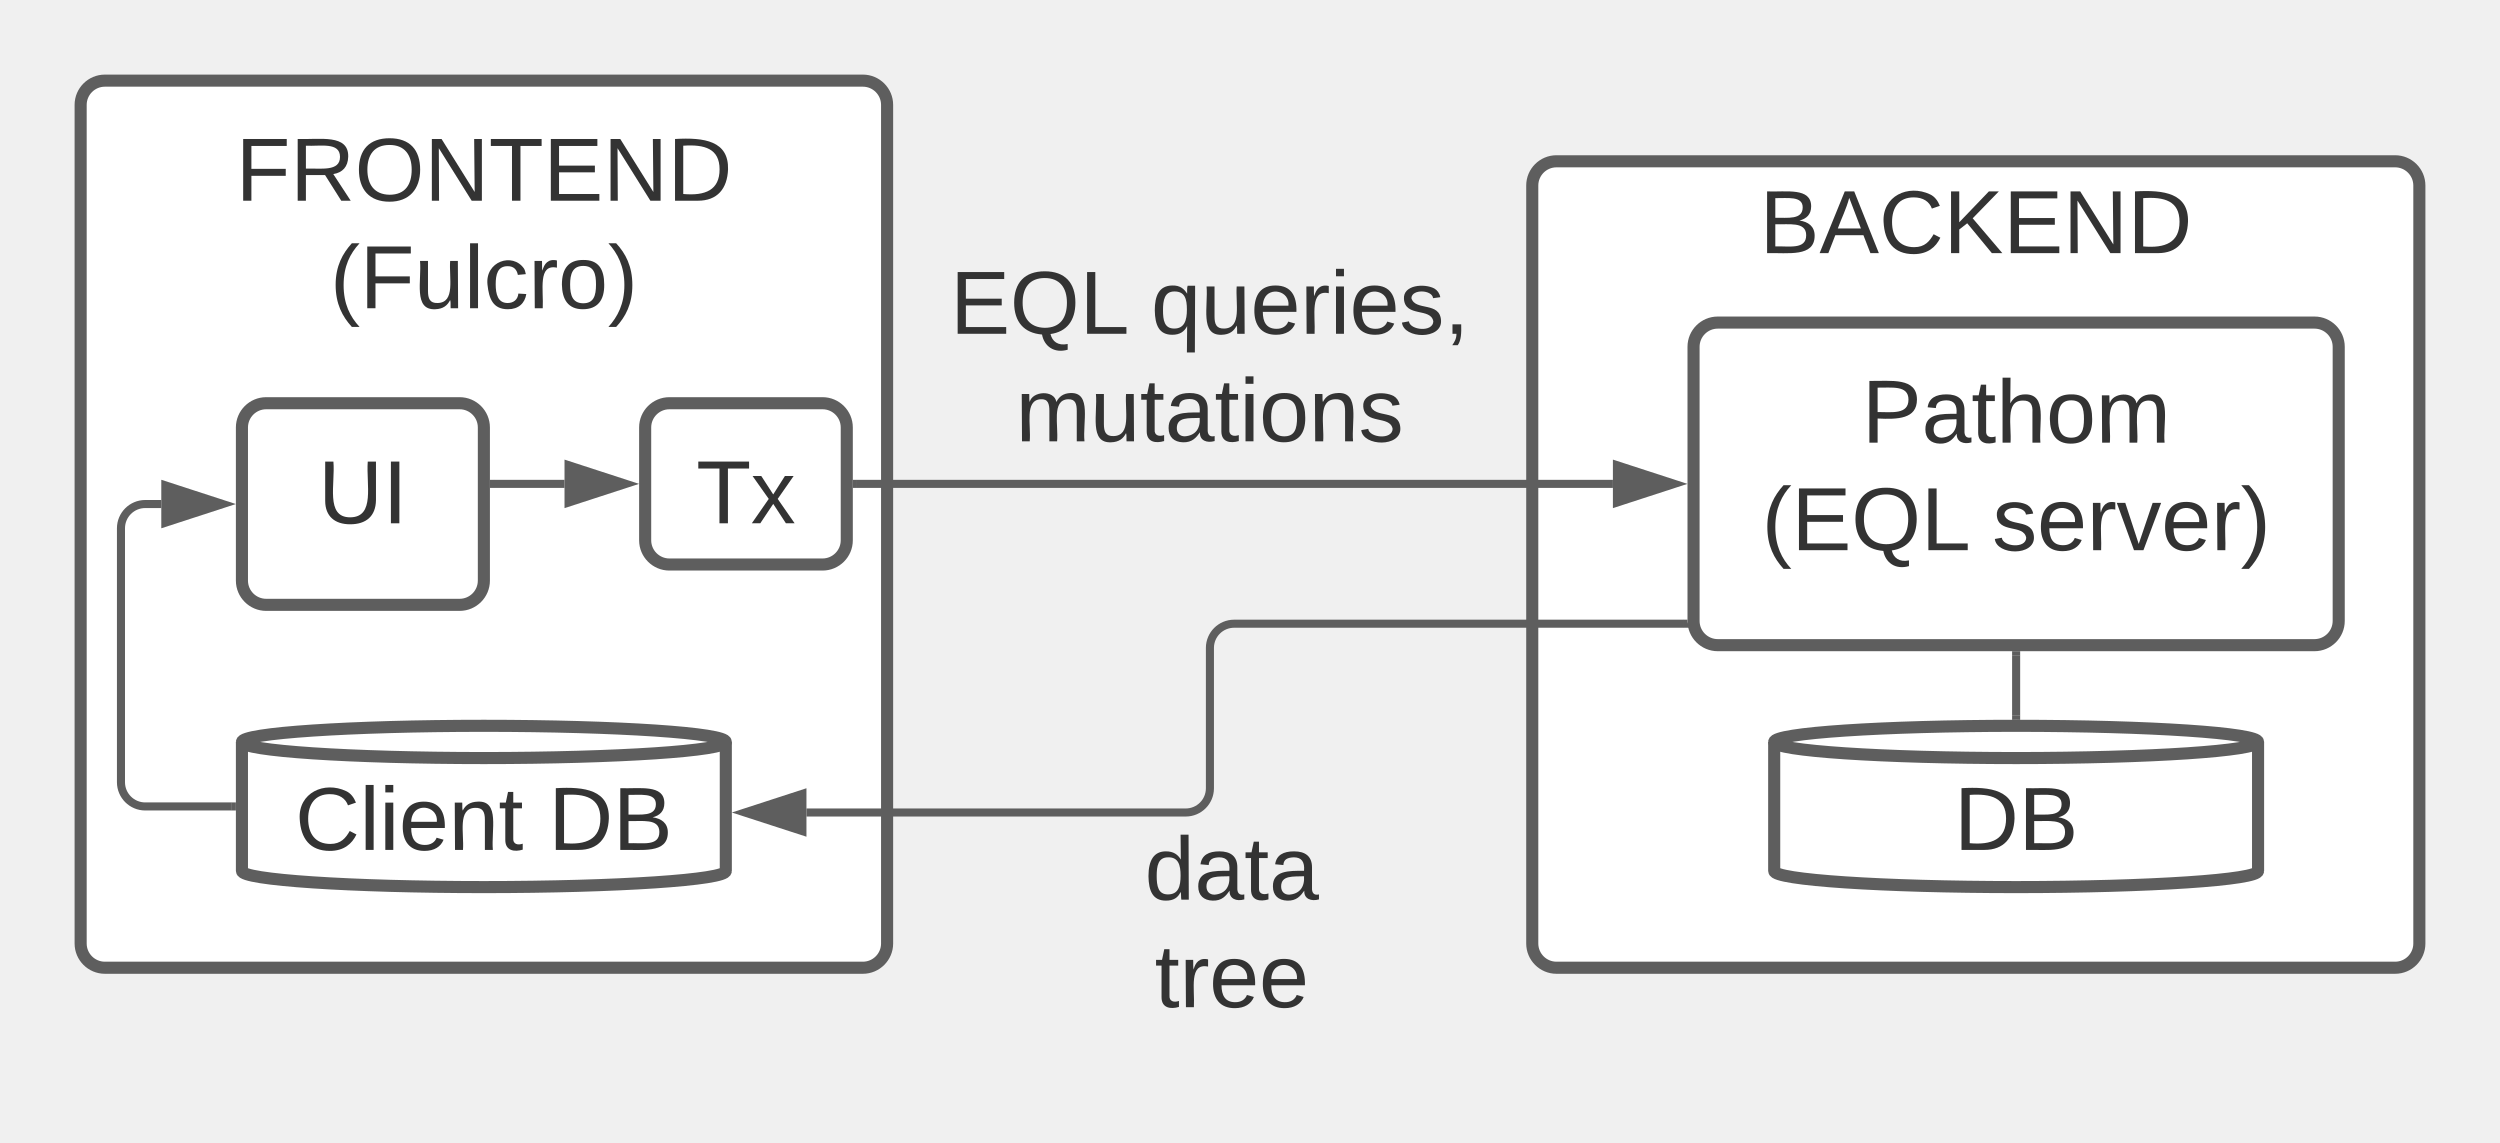
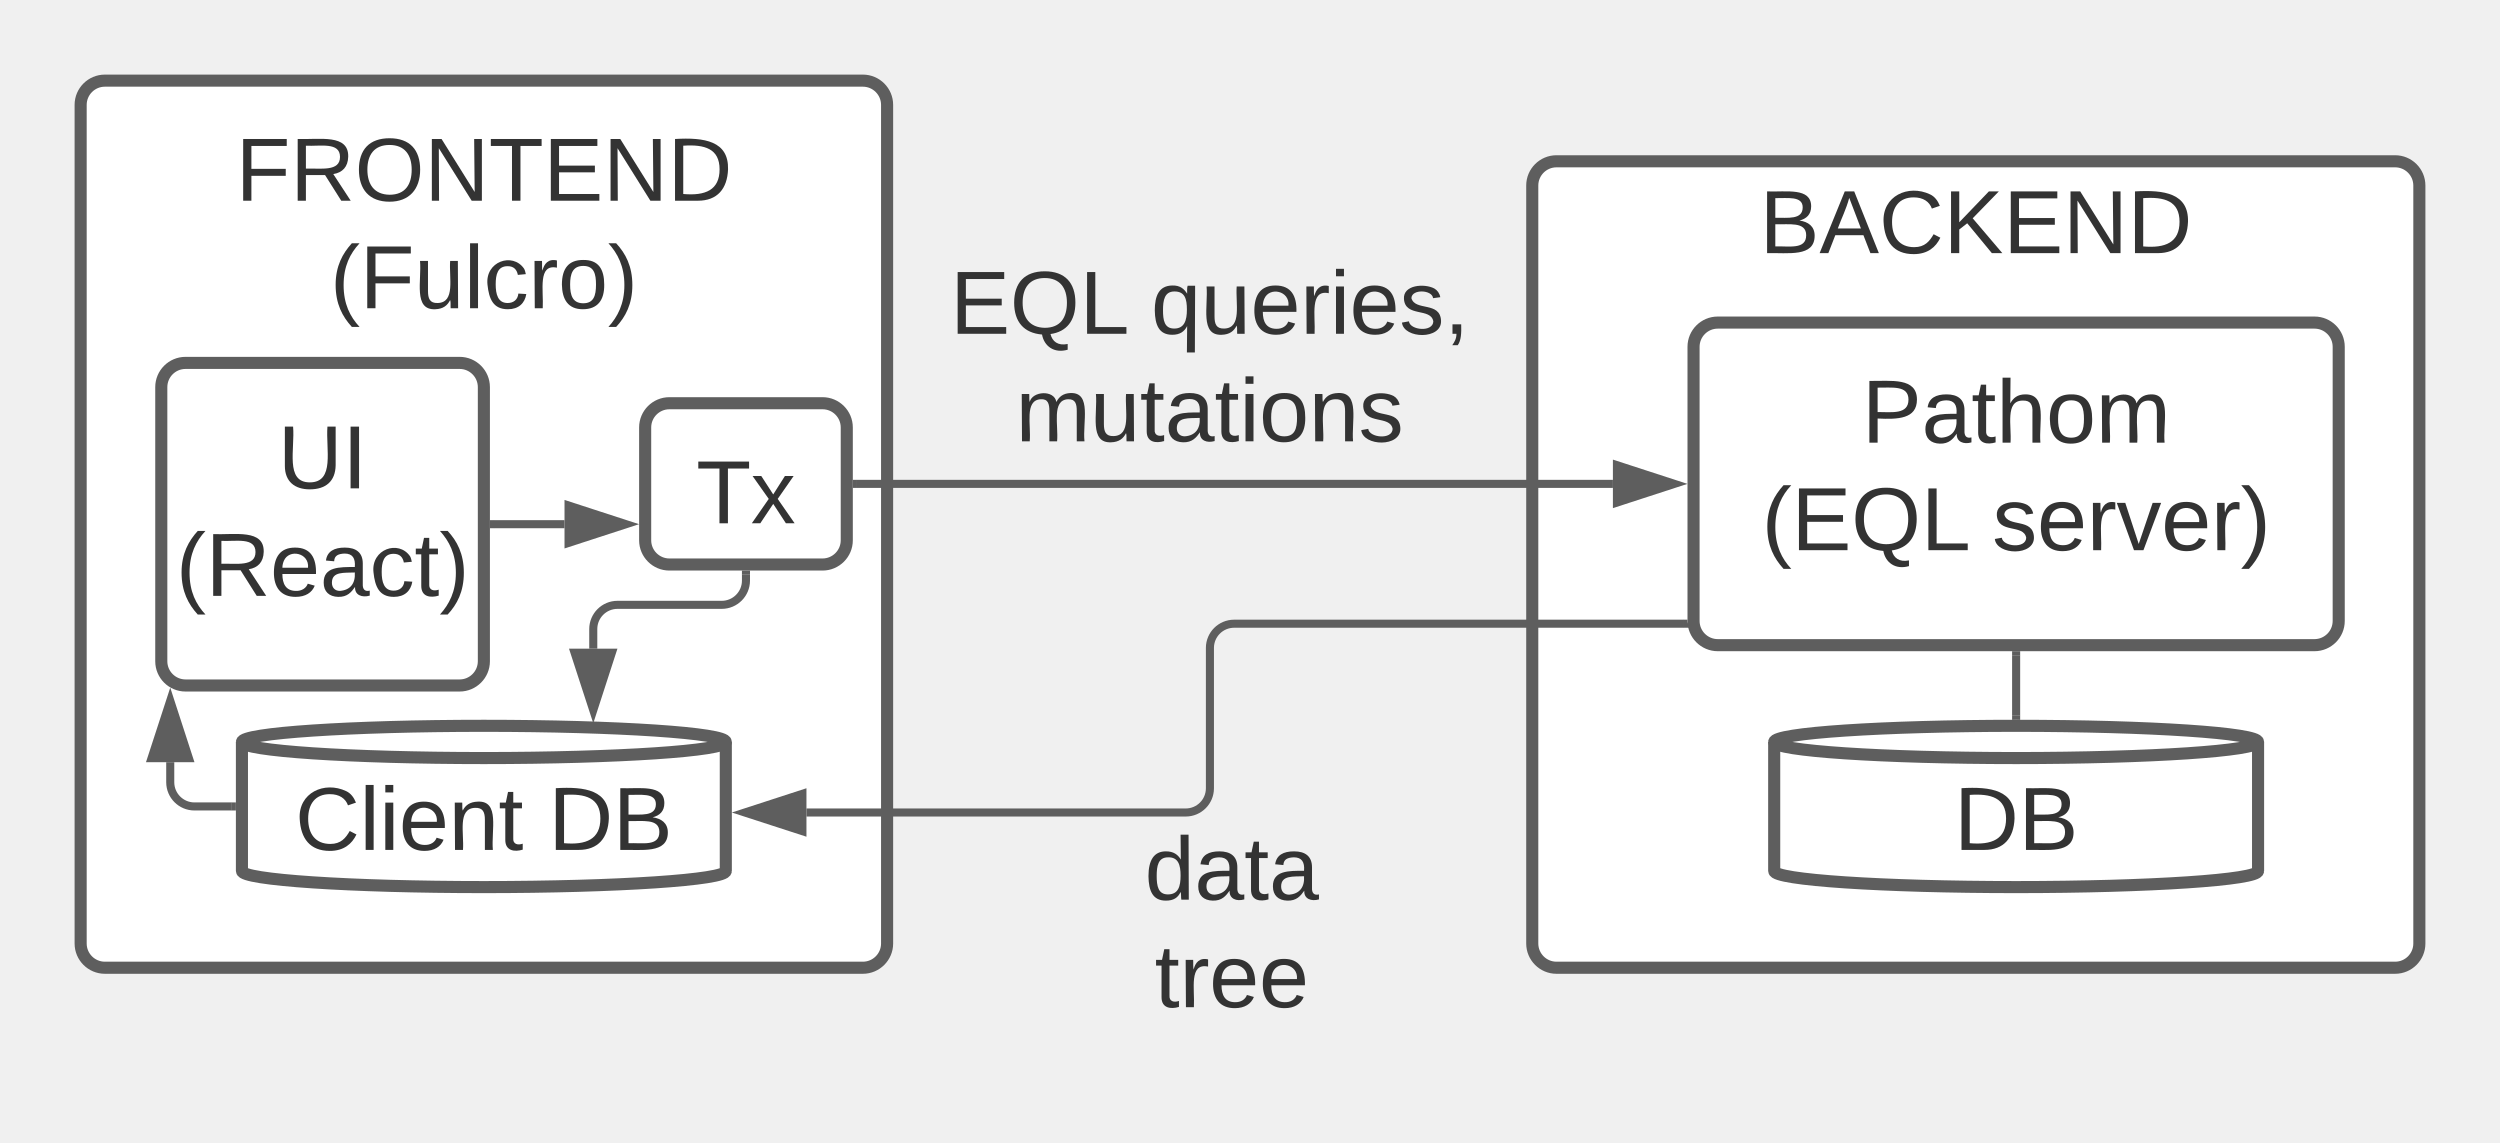
<svg xmlns="http://www.w3.org/2000/svg" xmlns:ns1="lucid" xmlns:xlink="http://www.w3.org/1999/xlink" width="620" height="283.33">
  <g transform="translate(-60 -60)" ns1:page-tab-id="0_0">
    <path d="M80 86c0-3.3 2.7-6 6-6h188c3.3 0 6 2.7 6 6v208c0 3.3-2.7 6-6 6H86c-3.3 0-6-2.7-6-6z" stroke="#5e5e5e" stroke-width="3" fill="#fff" />
    <use xlink:href="#a" transform="matrix(1,0,0,1,92,92) translate(26.45679 17.77778)" />
    <use xlink:href="#b" transform="matrix(1,0,0,1,92,92) translate(49.88272 44.44444)" />
-     <path d="M120 166c0-3.3 2.7-6 6-6h48c3.3 0 6 2.7 6 6v38c0 3.3-2.7 6-6 6h-48c-3.3 0-6-2.7-6-6z" stroke="#5e5e5e" stroke-width="3" fill="#fff" />
-     <use xlink:href="#c" transform="matrix(1,0,0,1,132,172) translate(6.919753 17.77778)" />
    <path d="M240 276c0 2.2-26.86 4-60 4s-60-1.8-60-4v-32c0-2.2 26.86-4 60-4s60 1.8 60 4z" stroke="#5e5e5e" stroke-width="3" fill="#fff" />
    <path d="M240 244c0 2.2-26.86 4-60 4s-60-1.8-60-4" stroke="#5e5e5e" stroke-width="3" fill="none" />
-     <use xlink:href="#d" transform="matrix(1,0,0,1,125,253) translate(8.214877 17.77778)" />
-     <use xlink:href="#e" transform="matrix(1,0,0,1,125,253) translate(70.99265 17.77778)" />
-     <path d="M117.5 260H96c-3.3 0-6-2.7-6-6v-63c0-3.3 2.7-6 6-6h4" stroke="#5e5e5e" stroke-width="2" fill="none" />
-     <path d="M118.5 261h-1.02v-2h1.02z" fill="#5e5e5e" />
-     <path d="M115.26 185L101 189.64v-9.28z" stroke="#5e5e5e" stroke-width="2" fill="#5e5e5e" />
+     <use xlink:href="#c" transform="matrix(1,0,0,1,125,253) translate(8.214877 17.77778)" />
+     <use xlink:href="#d" transform="matrix(1,0,0,1,125,253) translate(70.99265 17.77778)" />
    <path d="M440 106c0-3.3 2.7-6 6-6h208c3.3 0 6 2.7 6 6v188c0 3.3-2.7 6-6 6H446c-3.3 0-6-2.7-6-6z" stroke="#5e5e5e" stroke-width="3" fill="#fff" />
-     <use xlink:href="#f" transform="matrix(1,0,0,1,445,105) translate(51.38889 17.77778)" />
+     <use xlink:href="#e" transform="matrix(1,0,0,1,445,105) translate(51.38889 17.77778)" />
    <path d="M480 146c0-3.3 2.7-6 6-6h148c3.3 0 6 2.7 6 6v68c0 3.3-2.7 6-6 6H486c-3.3 0-6-2.7-6-6z" stroke="#5e5e5e" stroke-width="3" fill="#fff" />
-     <use xlink:href="#g" transform="matrix(1,0,0,1,492,152) translate(29.75926 17.77778)" />
-     <use xlink:href="#h" transform="matrix(1,0,0,1,492,152) translate(4.944444 44.44444)" />
-     <use xlink:href="#i" transform="matrix(1,0,0,1,492,152) translate(62.10494 44.44444)" />
+     <use xlink:href="#f" transform="matrix(1,0,0,1,492,152) translate(29.75926 17.77778)" />
+     <use xlink:href="#g" transform="matrix(1,0,0,1,492,152) translate(4.944444 44.44444)" />
+     <use xlink:href="#h" transform="matrix(1,0,0,1,492,152) translate(62.10494 44.44444)" />
    <path d="M620 276c0 2.2-26.86 4-60 4s-60-1.8-60-4v-32c0-2.2 26.86-4 60-4s60 1.8 60 4z" stroke="#5e5e5e" stroke-width="3" fill="#fff" />
    <path d="M620 244c0 2.2-26.86 4-60 4s-60-1.8-60-4" stroke="#5e5e5e" stroke-width="3" fill="none" />
-     <use xlink:href="#j" transform="matrix(1,0,0,1,505,253) translate(39.60377 17.77778)" />
+     <use xlink:href="#i" transform="matrix(1,0,0,1,505,253) translate(39.60377 17.77778)" />
    <path d="M560 237.5v-15" stroke="#5e5e5e" stroke-width="2" fill="none" />
    <path d="M561 238.53l-1-.03-1 .03v-1.06h2zM561 222.53h-2v-1.03h2z" fill="#5e5e5e" />
    <path d="M272.5 180H460" stroke="#5e5e5e" stroke-width="2" fill="none" />
    <path d="M272.53 181h-1.03v-2h1.03z" fill="#5e5e5e" />
    <path d="M475.26 180L461 184.64v-9.28z" stroke="#5e5e5e" stroke-width="2" fill="#5e5e5e" />
-     <path d="M182.5 180H200" stroke="#5e5e5e" stroke-width="2" fill="none" />
-     <path d="M182.53 181h-1.03v-2h1.03z" fill="#5e5e5e" />
-     <path d="M215.26 180L201 184.64v-9.28z" stroke="#5e5e5e" stroke-width="2" fill="#5e5e5e" />
    <path d="M290 126c0-3.3 2.7-6 6-6h128c3.3 0 6 2.7 6 6v51.33c0 3.32-2.7 6-6 6H296c-3.3 0-6-2.68-6-6z" stroke="#000" stroke-opacity="0" stroke-width="3" fill="#fff" fill-opacity="0" />
-     <use xlink:href="#k" transform="matrix(1,0,0,1,295,125) translate(0.6481481 17.77778)" />
-     <use xlink:href="#l" transform="matrix(1,0,0,1,295,125) translate(50.46296 17.77778)" />
-     <use xlink:href="#m" transform="matrix(1,0,0,1,295,125) translate(16.91358 44.44444)" />
+     <use xlink:href="#j" transform="matrix(1,0,0,1,295,125) translate(0.6481481 17.77778)" />
+     <use xlink:href="#k" transform="matrix(1,0,0,1,295,125) translate(50.46296 17.77778)" />
+     <use xlink:href="#l" transform="matrix(1,0,0,1,295,125) translate(16.91358 44.44444)" />
    <path d="M477.63 214.68H366.06c-3.3 0-6 2.68-6 6v34.82c0 3.3-2.68 6-6 6H260" stroke="#5e5e5e" stroke-width="2" fill="none" />
    <path d="M478.5 214.2l.4 1.48h-1.3v-2h.9z" fill="#5e5e5e" />
    <path d="M244.73 261.5l14.27-4.64v9.27z" stroke="#5e5e5e" stroke-width="2" fill="#5e5e5e" />
    <path d="M340 266c0-3.3 2.7-6 6-6h38c3.3 0 6 2.7 6 6v51.33c0 3.32-2.7 6-6 6h-38c-3.3 0-6-2.68-6-6z" stroke="#000" stroke-opacity="0" stroke-width="3" fill="#fff" fill-opacity="0" />
-     <g>
-       <use xlink:href="#n" transform="matrix(1,0,0,1,345,265) translate(-1.104938 18.11111)" />
-       <use xlink:href="#o" transform="matrix(1,0,0,1,345,265) translate(1.395062 44.77778)" />
-     </g>
+     <use xlink:href="#m" transform="matrix(1,0,0,1,345,265) translate(-1.104938 18.11111)" />
+     <use xlink:href="#n" transform="matrix(1,0,0,1,345,265) translate(1.395062 44.77778)" />
    <path d="M220 166c0-3.3 2.7-6 6-6h38c3.3 0 6 2.7 6 6v28c0 3.3-2.7 6-6 6h-38c-3.3 0-6-2.7-6-6z" stroke="#5e5e5e" stroke-width="3" fill="#fff" />
-     <g>
-       <use xlink:href="#p" transform="matrix(1,0,0,1,232,172) translate(0.6851852 17.77778)" />
-     </g>
+     <use xlink:href="#o" transform="matrix(1,0,0,1,232,172) translate(0.6851852 17.77778)" />
+     <path d="M245 202.5v1.5c0 3.3-2.7 6-6 6h-25.87c-3.3 0-6 2.7-6 6v4.87" stroke="#5e5e5e" stroke-width="2" fill="none" />
+     <path d="M246 202.53h-2v-1.03h2z" fill="#5e5e5e" />
+     <path d="M207.13 236.13l-4.64-14.26h9.26z" stroke="#5e5e5e" stroke-width="2" fill="#5e5e5e" />
+     <path d="M100 156c0-3.3 2.7-6 6-6h68c3.3 0 6 2.7 6 6v68c0 3.3-2.7 6-6 6h-68c-3.3 0-6-2.7-6-6z" stroke="#5e5e5e" stroke-width="3" fill="#fff" />
+     <use xlink:href="#p" transform="matrix(1,0,0,1,112,162) translate(16.91975 19.11111)" />
+     <use xlink:href="#q" transform="matrix(1,0,0,1,112,162) translate(-8.32716 45.77778)" />
+     <path d="M117.5 260h-9.28c-3.32 0-6-2.7-6-6v-4.97" stroke="#5e5e5e" stroke-width="2" fill="none" />
+     <path d="M118.5 261h-1.02v-2h1.02z" fill="#5e5e5e" />
+     <path d="M102.22 233.77l4.63 14.26h-9.27z" stroke="#5e5e5e" stroke-width="2" fill="#5e5e5e" />
+     <path d="M182.5 190H200" stroke="#5e5e5e" stroke-width="2" fill="none" />
+     <path d="M182.53 191h-1.03v-2h1.03z" fill="#5e5e5e" />
+     <path d="M215.26 190L201 194.64v-9.28z" stroke="#5e5e5e" stroke-width="2" fill="#5e5e5e" />
    <defs>
-       <path fill="#333" d="M63-220v92h138v28H63V0H30v-248h175v28H63" id="q" />
-       <path fill="#333" d="M233-177c-1 41-23 64-60 70L243 0h-38l-65-103H63V0H30v-248c88 3 205-21 203 71zM63-129c60-2 137 13 137-47 0-61-80-42-137-45v92" id="r" />
-       <path fill="#333" d="M140-251c81 0 123 46 123 126C263-46 219 4 140 4 59 4 17-45 17-125s42-126 123-126zm0 227c63 0 89-41 89-101s-29-99-89-99c-61 0-89 39-89 99S79-25 140-24" id="s" />
-       <path fill="#333" d="M190 0L58-211 59 0H30v-248h39L202-35l-2-213h31V0h-41" id="t" />
-       <path fill="#333" d="M127-220V0H93v-220H8v-28h204v28h-85" id="u" />
-       <path fill="#333" d="M30 0v-248h187v28H63v79h144v27H63v87h162V0H30" id="v" />
-       <path fill="#333" d="M30-248c118-7 216 8 213 122C240-48 200 0 122 0H30v-248zM63-27c89 8 146-16 146-99s-60-101-146-95v194" id="w" />
+       <path fill="#333" d="M63-220v92h138v28H63V0H30v-248h175v28H63" id="r" />
+       <path fill="#333" d="M233-177c-1 41-23 64-60 70L243 0h-38l-65-103H63V0H30v-248c88 3 205-21 203 71zM63-129c60-2 137 13 137-47 0-61-80-42-137-45v92" id="s" />
+       <path fill="#333" d="M140-251c81 0 123 46 123 126C263-46 219 4 140 4 59 4 17-45 17-125s42-126 123-126zm0 227c63 0 89-41 89-101s-29-99-89-99c-61 0-89 39-89 99S79-25 140-24" id="t" />
+       <path fill="#333" d="M190 0L58-211 59 0H30v-248h39L202-35l-2-213h31V0h-41" id="u" />
+       <path fill="#333" d="M127-220V0H93v-220H8v-28h204v28h-85" id="v" />
+       <path fill="#333" d="M30 0v-248h187v28H63v79h144v27H63v87h162V0H30" id="w" />
+       <path fill="#333" d="M30-248c118-7 216 8 213 122C240-48 200 0 122 0H30v-248zM63-27c89 8 146-16 146-99s-60-101-146-95v194" id="x" />
      <g id="a">
-         <use transform="matrix(0.0617284,0,0,0.0617284,0,0)" xlink:href="#q" />
-         <use transform="matrix(0.0617284,0,0,0.0617284,13.51852,0)" xlink:href="#r" />
-         <use transform="matrix(0.0617284,0,0,0.0617284,29.50617,0)" xlink:href="#s" />
-         <use transform="matrix(0.0617284,0,0,0.0617284,46.79012,0)" xlink:href="#t" />
-         <use transform="matrix(0.0617284,0,0,0.0617284,62.77778,0)" xlink:href="#u" />
-         <use transform="matrix(0.0617284,0,0,0.0617284,76.2963,0)" xlink:href="#v" />
-         <use transform="matrix(0.0617284,0,0,0.0617284,91.11111,0)" xlink:href="#t" />
-         <use transform="matrix(0.0617284,0,0,0.0617284,107.0988,0)" xlink:href="#w" />
-       </g>
-       <path fill="#333" d="M87 75C49 33 22-17 22-94c0-76 28-126 65-167h31c-38 41-64 92-64 168S80 34 118 75H87" id="x" />
-       <path fill="#333" d="M84 4C-5 8 30-112 23-190h32v120c0 31 7 50 39 49 72-2 45-101 50-169h31l1 190h-30c-1-10 1-25-2-33-11 22-28 36-60 37" id="y" />
-       <path fill="#333" d="M24 0v-261h32V0H24" id="z" />
-       <path fill="#333" d="M96-169c-40 0-48 33-48 73s9 75 48 75c24 0 41-14 43-38l32 2c-6 37-31 61-74 61-59 0-76-41-82-99-10-93 101-131 147-64 4 7 5 14 7 22l-32 3c-4-21-16-35-41-35" id="A" />
-       <path fill="#333" d="M114-163C36-179 61-72 57 0H25l-1-190h30c1 12-1 29 2 39 6-27 23-49 58-41v29" id="B" />
-       <path fill="#333" d="M100-194c62-1 85 37 85 99 1 63-27 99-86 99S16-35 15-95c0-66 28-99 85-99zM99-20c44 1 53-31 53-75 0-43-8-75-51-75s-53 32-53 75 10 74 51 75" id="C" />
-       <path fill="#333" d="M33-261c38 41 65 92 65 168S71 34 33 75H2C39 34 66-17 66-93S39-220 2-261h31" id="D" />
+         <use transform="matrix(0.0617284,0,0,0.0617284,0,0)" xlink:href="#r" />
+         <use transform="matrix(0.0617284,0,0,0.0617284,13.51852,0)" xlink:href="#s" />
+         <use transform="matrix(0.0617284,0,0,0.0617284,29.50617,0)" xlink:href="#t" />
+         <use transform="matrix(0.0617284,0,0,0.0617284,46.79012,0)" xlink:href="#u" />
+         <use transform="matrix(0.0617284,0,0,0.0617284,62.77778,0)" xlink:href="#v" />
+         <use transform="matrix(0.0617284,0,0,0.0617284,76.2963,0)" xlink:href="#w" />
+         <use transform="matrix(0.0617284,0,0,0.0617284,91.11111,0)" xlink:href="#u" />
+         <use transform="matrix(0.0617284,0,0,0.0617284,107.0988,0)" xlink:href="#x" />
+       </g>
+       <path fill="#333" d="M87 75C49 33 22-17 22-94c0-76 28-126 65-167h31c-38 41-64 92-64 168S80 34 118 75H87" id="y" />
+       <path fill="#333" d="M84 4C-5 8 30-112 23-190h32v120c0 31 7 50 39 49 72-2 45-101 50-169h31l1 190h-30c-1-10 1-25-2-33-11 22-28 36-60 37" id="z" />
+       <path fill="#333" d="M24 0v-261h32V0H24" id="A" />
+       <path fill="#333" d="M96-169c-40 0-48 33-48 73s9 75 48 75c24 0 41-14 43-38l32 2c-6 37-31 61-74 61-59 0-76-41-82-99-10-93 101-131 147-64 4 7 5 14 7 22l-32 3c-4-21-16-35-41-35" id="B" />
+       <path fill="#333" d="M114-163C36-179 61-72 57 0H25l-1-190h30c1 12-1 29 2 39 6-27 23-49 58-41v29" id="C" />
+       <path fill="#333" d="M100-194c62-1 85 37 85 99 1 63-27 99-86 99S16-35 15-95c0-66 28-99 85-99zM99-20c44 1 53-31 53-75 0-43-8-75-51-75s-53 32-53 75 10 74 51 75" id="D" />
+       <path fill="#333" d="M33-261c38 41 65 92 65 168S71 34 33 75H2C39 34 66-17 66-93S39-220 2-261h31" id="E" />
      <g id="b">
+         <use transform="matrix(0.0617284,0,0,0.0617284,0,0)" xlink:href="#y" />
+         <use transform="matrix(0.0617284,0,0,0.0617284,7.345679,0)" xlink:href="#r" />
+         <use transform="matrix(0.0617284,0,0,0.0617284,20.8642,0)" xlink:href="#z" />
+         <use transform="matrix(0.0617284,0,0,0.0617284,33.20988,0)" xlink:href="#A" />
+         <use transform="matrix(0.0617284,0,0,0.0617284,38.08642,0)" xlink:href="#B" />
+         <use transform="matrix(0.0617284,0,0,0.0617284,49.19753,0)" xlink:href="#C" />
+         <use transform="matrix(0.0617284,0,0,0.0617284,56.54321,0)" xlink:href="#D" />
+         <use transform="matrix(0.0617284,0,0,0.0617284,68.88889,0)" xlink:href="#E" />
+       </g>
+       <path fill="#333" d="M212-179c-10-28-35-45-73-45-59 0-87 40-87 99 0 60 29 101 89 101 43 0 62-24 78-52l27 14C228-24 195 4 139 4 59 4 22-46 18-125c-6-104 99-153 187-111 19 9 31 26 39 46" id="F" />
+       <path fill="#333" d="M24-231v-30h32v30H24zM24 0v-190h32V0H24" id="G" />
+       <path fill="#333" d="M100-194c63 0 86 42 84 106H49c0 40 14 67 53 68 26 1 43-12 49-29l28 8c-11 28-37 45-77 45C44 4 14-33 15-96c1-61 26-98 85-98zm52 81c6-60-76-77-97-28-3 7-6 17-6 28h103" id="H" />
+       <path fill="#333" d="M117-194c89-4 53 116 60 194h-32v-121c0-31-8-49-39-48C34-167 62-67 57 0H25l-1-190h30c1 10-1 24 2 32 11-22 29-35 61-36" id="I" />
+       <path fill="#333" d="M59-47c-2 24 18 29 38 22v24C64 9 27 4 27-40v-127H5v-23h24l9-43h21v43h35v23H59v120" id="J" />
+       <g id="c">
+         <use transform="matrix(0.0617284,0,0,0.0617284,0,0)" xlink:href="#F" />
+         <use transform="matrix(0.0617284,0,0,0.0617284,15.98765,0)" xlink:href="#A" />
+         <use transform="matrix(0.0617284,0,0,0.0617284,20.8642,0)" xlink:href="#G" />
+         <use transform="matrix(0.0617284,0,0,0.0617284,25.74074,0)" xlink:href="#H" />
+         <use transform="matrix(0.0617284,0,0,0.0617284,38.08642,0)" xlink:href="#I" />
+         <use transform="matrix(0.0617284,0,0,0.0617284,50.4321,0)" xlink:href="#J" />
+       </g>
+       <path fill="#333" d="M160-131c35 5 61 23 61 61C221 17 115-2 30 0v-248c76 3 177-17 177 60 0 33-19 50-47 57zm-97-11c50-1 110 9 110-42 0-47-63-36-110-37v79zm0 115c55-2 124 14 124-45 0-56-70-42-124-44v89" id="K" />
+       <g id="d">
        <use transform="matrix(0.0617284,0,0,0.0617284,0,0)" xlink:href="#x" />
-         <use transform="matrix(0.0617284,0,0,0.0617284,7.345679,0)" xlink:href="#q" />
-         <use transform="matrix(0.0617284,0,0,0.0617284,20.8642,0)" xlink:href="#y" />
-         <use transform="matrix(0.0617284,0,0,0.0617284,33.20988,0)" xlink:href="#z" />
-         <use transform="matrix(0.0617284,0,0,0.0617284,38.08642,0)" xlink:href="#A" />
-         <use transform="matrix(0.0617284,0,0,0.0617284,49.19753,0)" xlink:href="#B" />
-         <use transform="matrix(0.0617284,0,0,0.0617284,56.54321,0)" xlink:href="#C" />
-         <use transform="matrix(0.0617284,0,0,0.0617284,68.88889,0)" xlink:href="#D" />
-       </g>
-       <path fill="#333" d="M232-93c-1 65-40 97-104 97C67 4 28-28 28-90v-158h33c8 89-33 224 67 224 102 0 64-133 71-224h33v155" id="E" />
-       <path fill="#333" d="M33 0v-248h34V0H33" id="F" />
-       <g id="c">
-         <use transform="matrix(0.0617284,0,0,0.0617284,0,0)" xlink:href="#E" />
-         <use transform="matrix(0.0617284,0,0,0.0617284,15.98765,0)" xlink:href="#F" />
-       </g>
-       <path fill="#333" d="M212-179c-10-28-35-45-73-45-59 0-87 40-87 99 0 60 29 101 89 101 43 0 62-24 78-52l27 14C228-24 195 4 139 4 59 4 22-46 18-125c-6-104 99-153 187-111 19 9 31 26 39 46" id="G" />
-       <path fill="#333" d="M24-231v-30h32v30H24zM24 0v-190h32V0H24" id="H" />
-       <path fill="#333" d="M100-194c63 0 86 42 84 106H49c0 40 14 67 53 68 26 1 43-12 49-29l28 8c-11 28-37 45-77 45C44 4 14-33 15-96c1-61 26-98 85-98zm52 81c6-60-76-77-97-28-3 7-6 17-6 28h103" id="I" />
-       <path fill="#333" d="M117-194c89-4 53 116 60 194h-32v-121c0-31-8-49-39-48C34-167 62-67 57 0H25l-1-190h30c1 10-1 24 2 32 11-22 29-35 61-36" id="J" />
-       <path fill="#333" d="M59-47c-2 24 18 29 38 22v24C64 9 27 4 27-40v-127H5v-23h24l9-43h21v43h35v23H59v120" id="K" />
-       <g id="d">
-         <use transform="matrix(0.0617284,0,0,0.0617284,0,0)" xlink:href="#G" />
-         <use transform="matrix(0.0617284,0,0,0.0617284,15.98765,0)" xlink:href="#z" />
-         <use transform="matrix(0.0617284,0,0,0.0617284,20.8642,0)" xlink:href="#H" />
-         <use transform="matrix(0.0617284,0,0,0.0617284,25.74074,0)" xlink:href="#I" />
-         <use transform="matrix(0.0617284,0,0,0.0617284,38.08642,0)" xlink:href="#J" />
-         <use transform="matrix(0.0617284,0,0,0.0617284,50.4321,0)" xlink:href="#K" />
-       </g>
-       <path fill="#333" d="M160-131c35 5 61 23 61 61C221 17 115-2 30 0v-248c76 3 177-17 177 60 0 33-19 50-47 57zm-97-11c50-1 110 9 110-42 0-47-63-36-110-37v79zm0 115c55-2 124 14 124-45 0-56-70-42-124-44v89" id="L" />
+         <use transform="matrix(0.0617284,0,0,0.0617284,15.98765,0)" xlink:href="#K" />
+       </g>
+       <path fill="#333" d="M205 0l-28-72H64L36 0H1l101-248h38L239 0h-34zm-38-99l-47-123c-12 45-31 82-46 123h93" id="L" />
+       <path fill="#333" d="M194 0L95-120 63-95V0H30v-248h33v124l119-124h40L117-140 236 0h-42" id="M" />
      <g id="e">
-         <use transform="matrix(0.0617284,0,0,0.0617284,0,0)" xlink:href="#w" />
-         <use transform="matrix(0.0617284,0,0,0.0617284,15.98765,0)" xlink:href="#L" />
-       </g>
-       <path fill="#333" d="M205 0l-28-72H64L36 0H1l101-248h38L239 0h-34zm-38-99l-47-123c-12 45-31 82-46 123h93" id="M" />
-       <path fill="#333" d="M194 0L95-120 63-95V0H30v-248h33v124l119-124h40L117-140 236 0h-42" id="N" />
+         <use transform="matrix(0.0617284,0,0,0.0617284,0,0)" xlink:href="#K" />
+         <use transform="matrix(0.0617284,0,0,0.0617284,14.81481,0)" xlink:href="#L" />
+         <use transform="matrix(0.0617284,0,0,0.0617284,29.62963,0)" xlink:href="#F" />
+         <use transform="matrix(0.0617284,0,0,0.0617284,45.61728,0)" xlink:href="#M" />
+         <use transform="matrix(0.0617284,0,0,0.0617284,60.4321,0)" xlink:href="#w" />
+         <use transform="matrix(0.0617284,0,0,0.0617284,75.24691,0)" xlink:href="#u" />
+         <use transform="matrix(0.0617284,0,0,0.0617284,91.23457,0)" xlink:href="#x" />
+       </g>
+       <path fill="#333" d="M30-248c87 1 191-15 191 75 0 78-77 80-158 76V0H30v-248zm33 125c57 0 124 11 124-50 0-59-68-47-124-48v98" id="N" />
+       <path fill="#333" d="M141-36C126-15 110 5 73 4 37 3 15-17 15-53c-1-64 63-63 125-63 3-35-9-54-41-54-24 1-41 7-42 31l-33-3c5-37 33-52 76-52 45 0 72 20 72 64v82c-1 20 7 32 28 27v20c-31 9-61-2-59-35zM48-53c0 20 12 33 32 33 41-3 63-29 60-74-43 2-92-5-92 41" id="O" />
+       <path fill="#333" d="M106-169C34-169 62-67 57 0H25v-261h32l-1 103c12-21 28-36 61-36 89 0 53 116 60 194h-32v-121c2-32-8-49-39-48" id="P" />
+       <path fill="#333" d="M210-169c-67 3-38 105-44 169h-31v-121c0-29-5-50-35-48C34-165 62-65 56 0H25l-1-190h30c1 10-1 24 2 32 10-44 99-50 107 0 11-21 27-35 58-36 85-2 47 119 55 194h-31v-121c0-29-5-49-35-48" id="Q" />
      <g id="f">
-         <use transform="matrix(0.0617284,0,0,0.0617284,0,0)" xlink:href="#L" />
-         <use transform="matrix(0.0617284,0,0,0.0617284,14.81481,0)" xlink:href="#M" />
-         <use transform="matrix(0.0617284,0,0,0.0617284,29.62963,0)" xlink:href="#G" />
-         <use transform="matrix(0.0617284,0,0,0.0617284,45.61728,0)" xlink:href="#N" />
-         <use transform="matrix(0.0617284,0,0,0.0617284,60.4321,0)" xlink:href="#v" />
-         <use transform="matrix(0.0617284,0,0,0.0617284,75.24691,0)" xlink:href="#t" />
-         <use transform="matrix(0.0617284,0,0,0.0617284,91.23457,0)" xlink:href="#w" />
-       </g>
-       <path fill="#333" d="M30-248c87 1 191-15 191 75 0 78-77 80-158 76V0H30v-248zm33 125c57 0 124 11 124-50 0-59-68-47-124-48v98" id="O" />
-       <path fill="#333" d="M141-36C126-15 110 5 73 4 37 3 15-17 15-53c-1-64 63-63 125-63 3-35-9-54-41-54-24 1-41 7-42 31l-33-3c5-37 33-52 76-52 45 0 72 20 72 64v82c-1 20 7 32 28 27v20c-31 9-61-2-59-35zM48-53c0 20 12 33 32 33 41-3 63-29 60-74-43 2-92-5-92 41" id="P" />
-       <path fill="#333" d="M106-169C34-169 62-67 57 0H25v-261h32l-1 103c12-21 28-36 61-36 89 0 53 116 60 194h-32v-121c2-32-8-49-39-48" id="Q" />
-       <path fill="#333" d="M210-169c-67 3-38 105-44 169h-31v-121c0-29-5-50-35-48C34-165 62-65 56 0H25l-1-190h30c1 10-1 24 2 32 10-44 99-50 107 0 11-21 27-35 58-36 85-2 47 119 55 194h-31v-121c0-29-5-49-35-48" id="R" />
+         <use transform="matrix(0.0617284,0,0,0.0617284,0,0)" xlink:href="#N" />
+         <use transform="matrix(0.0617284,0,0,0.0617284,14.81481,0)" xlink:href="#O" />
+         <use transform="matrix(0.0617284,0,0,0.0617284,27.16049,0)" xlink:href="#J" />
+         <use transform="matrix(0.0617284,0,0,0.0617284,33.33333,0)" xlink:href="#P" />
+         <use transform="matrix(0.0617284,0,0,0.0617284,45.67901,0)" xlink:href="#D" />
+         <use transform="matrix(0.0617284,0,0,0.0617284,58.02469,0)" xlink:href="#Q" />
+       </g>
+       <path fill="#333" d="M140-251c81 0 123 46 123 126C263-53 228-8 163 1c7 30 30 48 69 40v23c-55 16-95-15-103-61C56-3 17-48 17-125c0-80 42-126 123-126zm0 227c63 0 89-41 89-101s-29-99-89-99c-61 0-89 39-89 99S79-25 140-24" id="R" />
+       <path fill="#333" d="M30 0v-248h33v221h125V0H30" id="S" />
      <g id="g">
-         <use transform="matrix(0.0617284,0,0,0.0617284,0,0)" xlink:href="#O" />
-         <use transform="matrix(0.0617284,0,0,0.0617284,14.81481,0)" xlink:href="#P" />
-         <use transform="matrix(0.0617284,0,0,0.0617284,27.16049,0)" xlink:href="#K" />
-         <use transform="matrix(0.0617284,0,0,0.0617284,33.33333,0)" xlink:href="#Q" />
-         <use transform="matrix(0.0617284,0,0,0.0617284,45.67901,0)" xlink:href="#C" />
-         <use transform="matrix(0.0617284,0,0,0.0617284,58.02469,0)" xlink:href="#R" />
-       </g>
-       <path fill="#333" d="M140-251c81 0 123 46 123 126C263-53 228-8 163 1c7 30 30 48 69 40v23c-55 16-95-15-103-61C56-3 17-48 17-125c0-80 42-126 123-126zm0 227c63 0 89-41 89-101s-29-99-89-99c-61 0-89 39-89 99S79-25 140-24" id="S" />
-       <path fill="#333" d="M30 0v-248h33v221h125V0H30" id="T" />
+         <use transform="matrix(0.0617284,0,0,0.0617284,0,0)" xlink:href="#y" />
+         <use transform="matrix(0.0617284,0,0,0.0617284,7.345679,0)" xlink:href="#w" />
+         <use transform="matrix(0.0617284,0,0,0.0617284,22.16049,0)" xlink:href="#R" />
+         <use transform="matrix(0.0617284,0,0,0.0617284,39.44444,0)" xlink:href="#S" />
+       </g>
+       <path fill="#333" d="M135-143c-3-34-86-38-87 0 15 53 115 12 119 90S17 21 10-45l28-5c4 36 97 45 98 0-10-56-113-15-118-90-4-57 82-63 122-42 12 7 21 19 24 35" id="T" />
+       <path fill="#333" d="M108 0H70L1-190h34L89-25l56-165h34" id="U" />
      <g id="h">
+         <use transform="matrix(0.0617284,0,0,0.0617284,0,0)" xlink:href="#T" />
+         <use transform="matrix(0.0617284,0,0,0.0617284,11.11111,0)" xlink:href="#H" />
+         <use transform="matrix(0.0617284,0,0,0.0617284,23.45679,0)" xlink:href="#C" />
+         <use transform="matrix(0.0617284,0,0,0.0617284,30.80247,0)" xlink:href="#U" />
+         <use transform="matrix(0.0617284,0,0,0.0617284,41.91358,0)" xlink:href="#H" />
+         <use transform="matrix(0.0617284,0,0,0.0617284,54.25926,0)" xlink:href="#C" />
+         <use transform="matrix(0.0617284,0,0,0.0617284,61.60494,0)" xlink:href="#E" />
+       </g>
+       <g id="i">
        <use transform="matrix(0.0617284,0,0,0.0617284,0,0)" xlink:href="#x" />
-         <use transform="matrix(0.0617284,0,0,0.0617284,7.345679,0)" xlink:href="#v" />
-         <use transform="matrix(0.0617284,0,0,0.0617284,22.16049,0)" xlink:href="#S" />
-         <use transform="matrix(0.0617284,0,0,0.0617284,39.44444,0)" xlink:href="#T" />
-       </g>
-       <path fill="#333" d="M135-143c-3-34-86-38-87 0 15 53 115 12 119 90S17 21 10-45l28-5c4 36 97 45 98 0-10-56-113-15-118-90-4-57 82-63 122-42 12 7 21 19 24 35" id="U" />
-       <path fill="#333" d="M108 0H70L1-190h34L89-25l56-165h34" id="V" />
-       <g id="i">
-         <use transform="matrix(0.0617284,0,0,0.0617284,0,0)" xlink:href="#U" />
-         <use transform="matrix(0.0617284,0,0,0.0617284,11.11111,0)" xlink:href="#I" />
-         <use transform="matrix(0.0617284,0,0,0.0617284,23.45679,0)" xlink:href="#B" />
-         <use transform="matrix(0.0617284,0,0,0.0617284,30.80247,0)" xlink:href="#V" />
-         <use transform="matrix(0.0617284,0,0,0.0617284,41.91358,0)" xlink:href="#I" />
-         <use transform="matrix(0.0617284,0,0,0.0617284,54.25926,0)" xlink:href="#B" />
-         <use transform="matrix(0.0617284,0,0,0.0617284,61.60494,0)" xlink:href="#D" />
+         <use transform="matrix(0.0617284,0,0,0.0617284,15.98765,0)" xlink:href="#K" />
      </g>
      <g id="j">
        <use transform="matrix(0.0617284,0,0,0.0617284,0,0)" xlink:href="#w" />
-         <use transform="matrix(0.0617284,0,0,0.0617284,15.98765,0)" xlink:href="#L" />
-       </g>
+         <use transform="matrix(0.0617284,0,0,0.0617284,14.81481,0)" xlink:href="#R" />
+         <use transform="matrix(0.0617284,0,0,0.0617284,32.09877,0)" xlink:href="#S" />
+       </g>
+       <path fill="#333" d="M145-31C134-9 116 4 85 4 32 4 16-35 15-94c0-59 17-99 70-100 32-1 48 14 60 33 0-11-1-24 2-32h30l-1 268h-32zM93-21c41 0 51-33 51-76s-8-73-50-73c-40 0-46 35-46 75s5 74 45 74" id="V" />
+       <path fill="#333" d="M68-38c1 34 0 65-14 84H32c9-13 17-26 17-46H33v-38h35" id="W" />
      <g id="k">
+         <use transform="matrix(0.0617284,0,0,0.0617284,0,0)" xlink:href="#V" />
+         <use transform="matrix(0.0617284,0,0,0.0617284,12.34568,0)" xlink:href="#z" />
+         <use transform="matrix(0.0617284,0,0,0.0617284,24.69136,0)" xlink:href="#H" />
+         <use transform="matrix(0.0617284,0,0,0.0617284,37.03704,0)" xlink:href="#C" />
+         <use transform="matrix(0.0617284,0,0,0.0617284,44.38272,0)" xlink:href="#G" />
+         <use transform="matrix(0.0617284,0,0,0.0617284,49.25926,0)" xlink:href="#H" />
+         <use transform="matrix(0.0617284,0,0,0.0617284,61.60494,0)" xlink:href="#T" />
+         <use transform="matrix(0.0617284,0,0,0.0617284,72.71605,0)" xlink:href="#W" />
+       </g>
+       <g id="l">
+         <use transform="matrix(0.0617284,0,0,0.0617284,0,0)" xlink:href="#Q" />
+         <use transform="matrix(0.0617284,0,0,0.0617284,18.45679,0)" xlink:href="#z" />
+         <use transform="matrix(0.0617284,0,0,0.0617284,30.80247,0)" xlink:href="#J" />
+         <use transform="matrix(0.0617284,0,0,0.0617284,36.97531,0)" xlink:href="#O" />
+         <use transform="matrix(0.0617284,0,0,0.0617284,49.32099,0)" xlink:href="#J" />
+         <use transform="matrix(0.0617284,0,0,0.0617284,55.49383,0)" xlink:href="#G" />
+         <use transform="matrix(0.0617284,0,0,0.0617284,60.37037,0)" xlink:href="#D" />
+         <use transform="matrix(0.0617284,0,0,0.0617284,72.71605,0)" xlink:href="#I" />
+         <use transform="matrix(0.0617284,0,0,0.0617284,85.06173,0)" xlink:href="#T" />
+       </g>
+       <path fill="#333" d="M85-194c31 0 48 13 60 33l-1-100h32l1 261h-30c-2-10 0-23-3-31C134-8 116 4 85 4 32 4 16-35 15-94c0-66 23-100 70-100zm9 24c-40 0-46 34-46 75 0 40 6 74 45 74 42 0 51-32 51-76 0-42-9-74-50-73" id="X" />
+       <g id="m">
+         <use transform="matrix(0.0617284,0,0,0.0617284,0,0)" xlink:href="#X" />
+         <use transform="matrix(0.0617284,0,0,0.0617284,12.34568,0)" xlink:href="#O" />
+         <use transform="matrix(0.0617284,0,0,0.0617284,24.69136,0)" xlink:href="#J" />
+         <use transform="matrix(0.0617284,0,0,0.0617284,30.8642,0)" xlink:href="#O" />
+       </g>
+       <g id="n">
+         <use transform="matrix(0.0617284,0,0,0.0617284,0,0)" xlink:href="#J" />
+         <use transform="matrix(0.0617284,0,0,0.0617284,6.17284,0)" xlink:href="#C" />
+         <use transform="matrix(0.0617284,0,0,0.0617284,13.51852,0)" xlink:href="#H" />
+         <use transform="matrix(0.0617284,0,0,0.0617284,25.8642,0)" xlink:href="#H" />
+       </g>
+       <path fill="#333" d="M141 0L90-78 38 0H4l68-98-65-92h35l48 74 47-74h35l-64 92 68 98h-35" id="Y" />
+       <g id="o">
        <use transform="matrix(0.0617284,0,0,0.0617284,0,0)" xlink:href="#v" />
-         <use transform="matrix(0.0617284,0,0,0.0617284,14.81481,0)" xlink:href="#S" />
-         <use transform="matrix(0.0617284,0,0,0.0617284,32.09877,0)" xlink:href="#T" />
-       </g>
-       <path fill="#333" d="M145-31C134-9 116 4 85 4 32 4 16-35 15-94c0-59 17-99 70-100 32-1 48 14 60 33 0-11-1-24 2-32h30l-1 268h-32zM93-21c41 0 51-33 51-76s-8-73-50-73c-40 0-46 35-46 75s5 74 45 74" id="W" />
-       <path fill="#333" d="M68-38c1 34 0 65-14 84H32c9-13 17-26 17-46H33v-38h35" id="X" />
-       <g id="l">
-         <use transform="matrix(0.0617284,0,0,0.0617284,0,0)" xlink:href="#W" />
-         <use transform="matrix(0.0617284,0,0,0.0617284,12.34568,0)" xlink:href="#y" />
-         <use transform="matrix(0.0617284,0,0,0.0617284,24.69136,0)" xlink:href="#I" />
-         <use transform="matrix(0.0617284,0,0,0.0617284,37.03704,0)" xlink:href="#B" />
-         <use transform="matrix(0.0617284,0,0,0.0617284,44.38272,0)" xlink:href="#H" />
-         <use transform="matrix(0.0617284,0,0,0.0617284,49.25926,0)" xlink:href="#I" />
-         <use transform="matrix(0.0617284,0,0,0.0617284,61.60494,0)" xlink:href="#U" />
-         <use transform="matrix(0.0617284,0,0,0.0617284,72.71605,0)" xlink:href="#X" />
-       </g>
-       <g id="m">
-         <use transform="matrix(0.0617284,0,0,0.0617284,0,0)" xlink:href="#R" />
-         <use transform="matrix(0.0617284,0,0,0.0617284,18.45679,0)" xlink:href="#y" />
-         <use transform="matrix(0.0617284,0,0,0.0617284,30.80247,0)" xlink:href="#K" />
-         <use transform="matrix(0.0617284,0,0,0.0617284,36.97531,0)" xlink:href="#P" />
-         <use transform="matrix(0.0617284,0,0,0.0617284,49.32099,0)" xlink:href="#K" />
-         <use transform="matrix(0.0617284,0,0,0.0617284,55.49383,0)" xlink:href="#H" />
-         <use transform="matrix(0.0617284,0,0,0.0617284,60.37037,0)" xlink:href="#C" />
-         <use transform="matrix(0.0617284,0,0,0.0617284,72.71605,0)" xlink:href="#J" />
-         <use transform="matrix(0.0617284,0,0,0.0617284,85.06173,0)" xlink:href="#U" />
-       </g>
-       <path fill="#333" d="M85-194c31 0 48 13 60 33l-1-100h32l1 261h-30c-2-10 0-23-3-31C134-8 116 4 85 4 32 4 16-35 15-94c0-66 23-100 70-100zm9 24c-40 0-46 34-46 75 0 40 6 74 45 74 42 0 51-32 51-76 0-42-9-74-50-73" id="Y" />
-       <g id="n">
-         <use transform="matrix(0.0617284,0,0,0.0617284,0,0)" xlink:href="#Y" />
-         <use transform="matrix(0.0617284,0,0,0.0617284,12.34568,0)" xlink:href="#P" />
-         <use transform="matrix(0.0617284,0,0,0.0617284,24.69136,0)" xlink:href="#K" />
-         <use transform="matrix(0.0617284,0,0,0.0617284,30.8642,0)" xlink:href="#P" />
-       </g>
-       <g id="o">
-         <use transform="matrix(0.0617284,0,0,0.0617284,0,0)" xlink:href="#K" />
-         <use transform="matrix(0.0617284,0,0,0.0617284,6.17284,0)" xlink:href="#B" />
-         <use transform="matrix(0.0617284,0,0,0.0617284,13.51852,0)" xlink:href="#I" />
-         <use transform="matrix(0.0617284,0,0,0.0617284,25.8642,0)" xlink:href="#I" />
-       </g>
-       <path fill="#333" d="M141 0L90-78 38 0H4l68-98-65-92h35l48 74 47-74h35l-64 92 68 98h-35" id="Z" />
+         <use transform="matrix(0.0617284,0,0,0.0617284,13.51852,0)" xlink:href="#Y" />
+       </g>
+       <path fill="#333" d="M232-93c-1 65-40 97-104 97C67 4 28-28 28-90v-158h33c8 89-33 224 67 224 102 0 64-133 71-224h33v155" id="Z" />
+       <path fill="#333" d="M33 0v-248h34V0H33" id="aa" />
      <g id="p">
-         <use transform="matrix(0.0617284,0,0,0.0617284,0,0)" xlink:href="#u" />
-         <use transform="matrix(0.0617284,0,0,0.0617284,13.51852,0)" xlink:href="#Z" />
+         <use transform="matrix(0.0617284,0,0,0.0617284,0,0)" xlink:href="#Z" />
+         <use transform="matrix(0.0617284,0,0,0.0617284,15.98765,0)" xlink:href="#aa" />
+       </g>
+       <g id="q">
+         <use transform="matrix(0.0617284,0,0,0.0617284,0,0)" xlink:href="#y" />
+         <use transform="matrix(0.0617284,0,0,0.0617284,7.345679,0)" xlink:href="#s" />
+         <use transform="matrix(0.0617284,0,0,0.0617284,23.33333,0)" xlink:href="#H" />
+         <use transform="matrix(0.0617284,0,0,0.0617284,35.67901,0)" xlink:href="#O" />
+         <use transform="matrix(0.0617284,0,0,0.0617284,48.02469,0)" xlink:href="#B" />
+         <use transform="matrix(0.0617284,0,0,0.0617284,59.1358,0)" xlink:href="#J" />
+         <use transform="matrix(0.0617284,0,0,0.0617284,65.30864,0)" xlink:href="#E" />
      </g>
    </defs>
  </g>
</svg>
